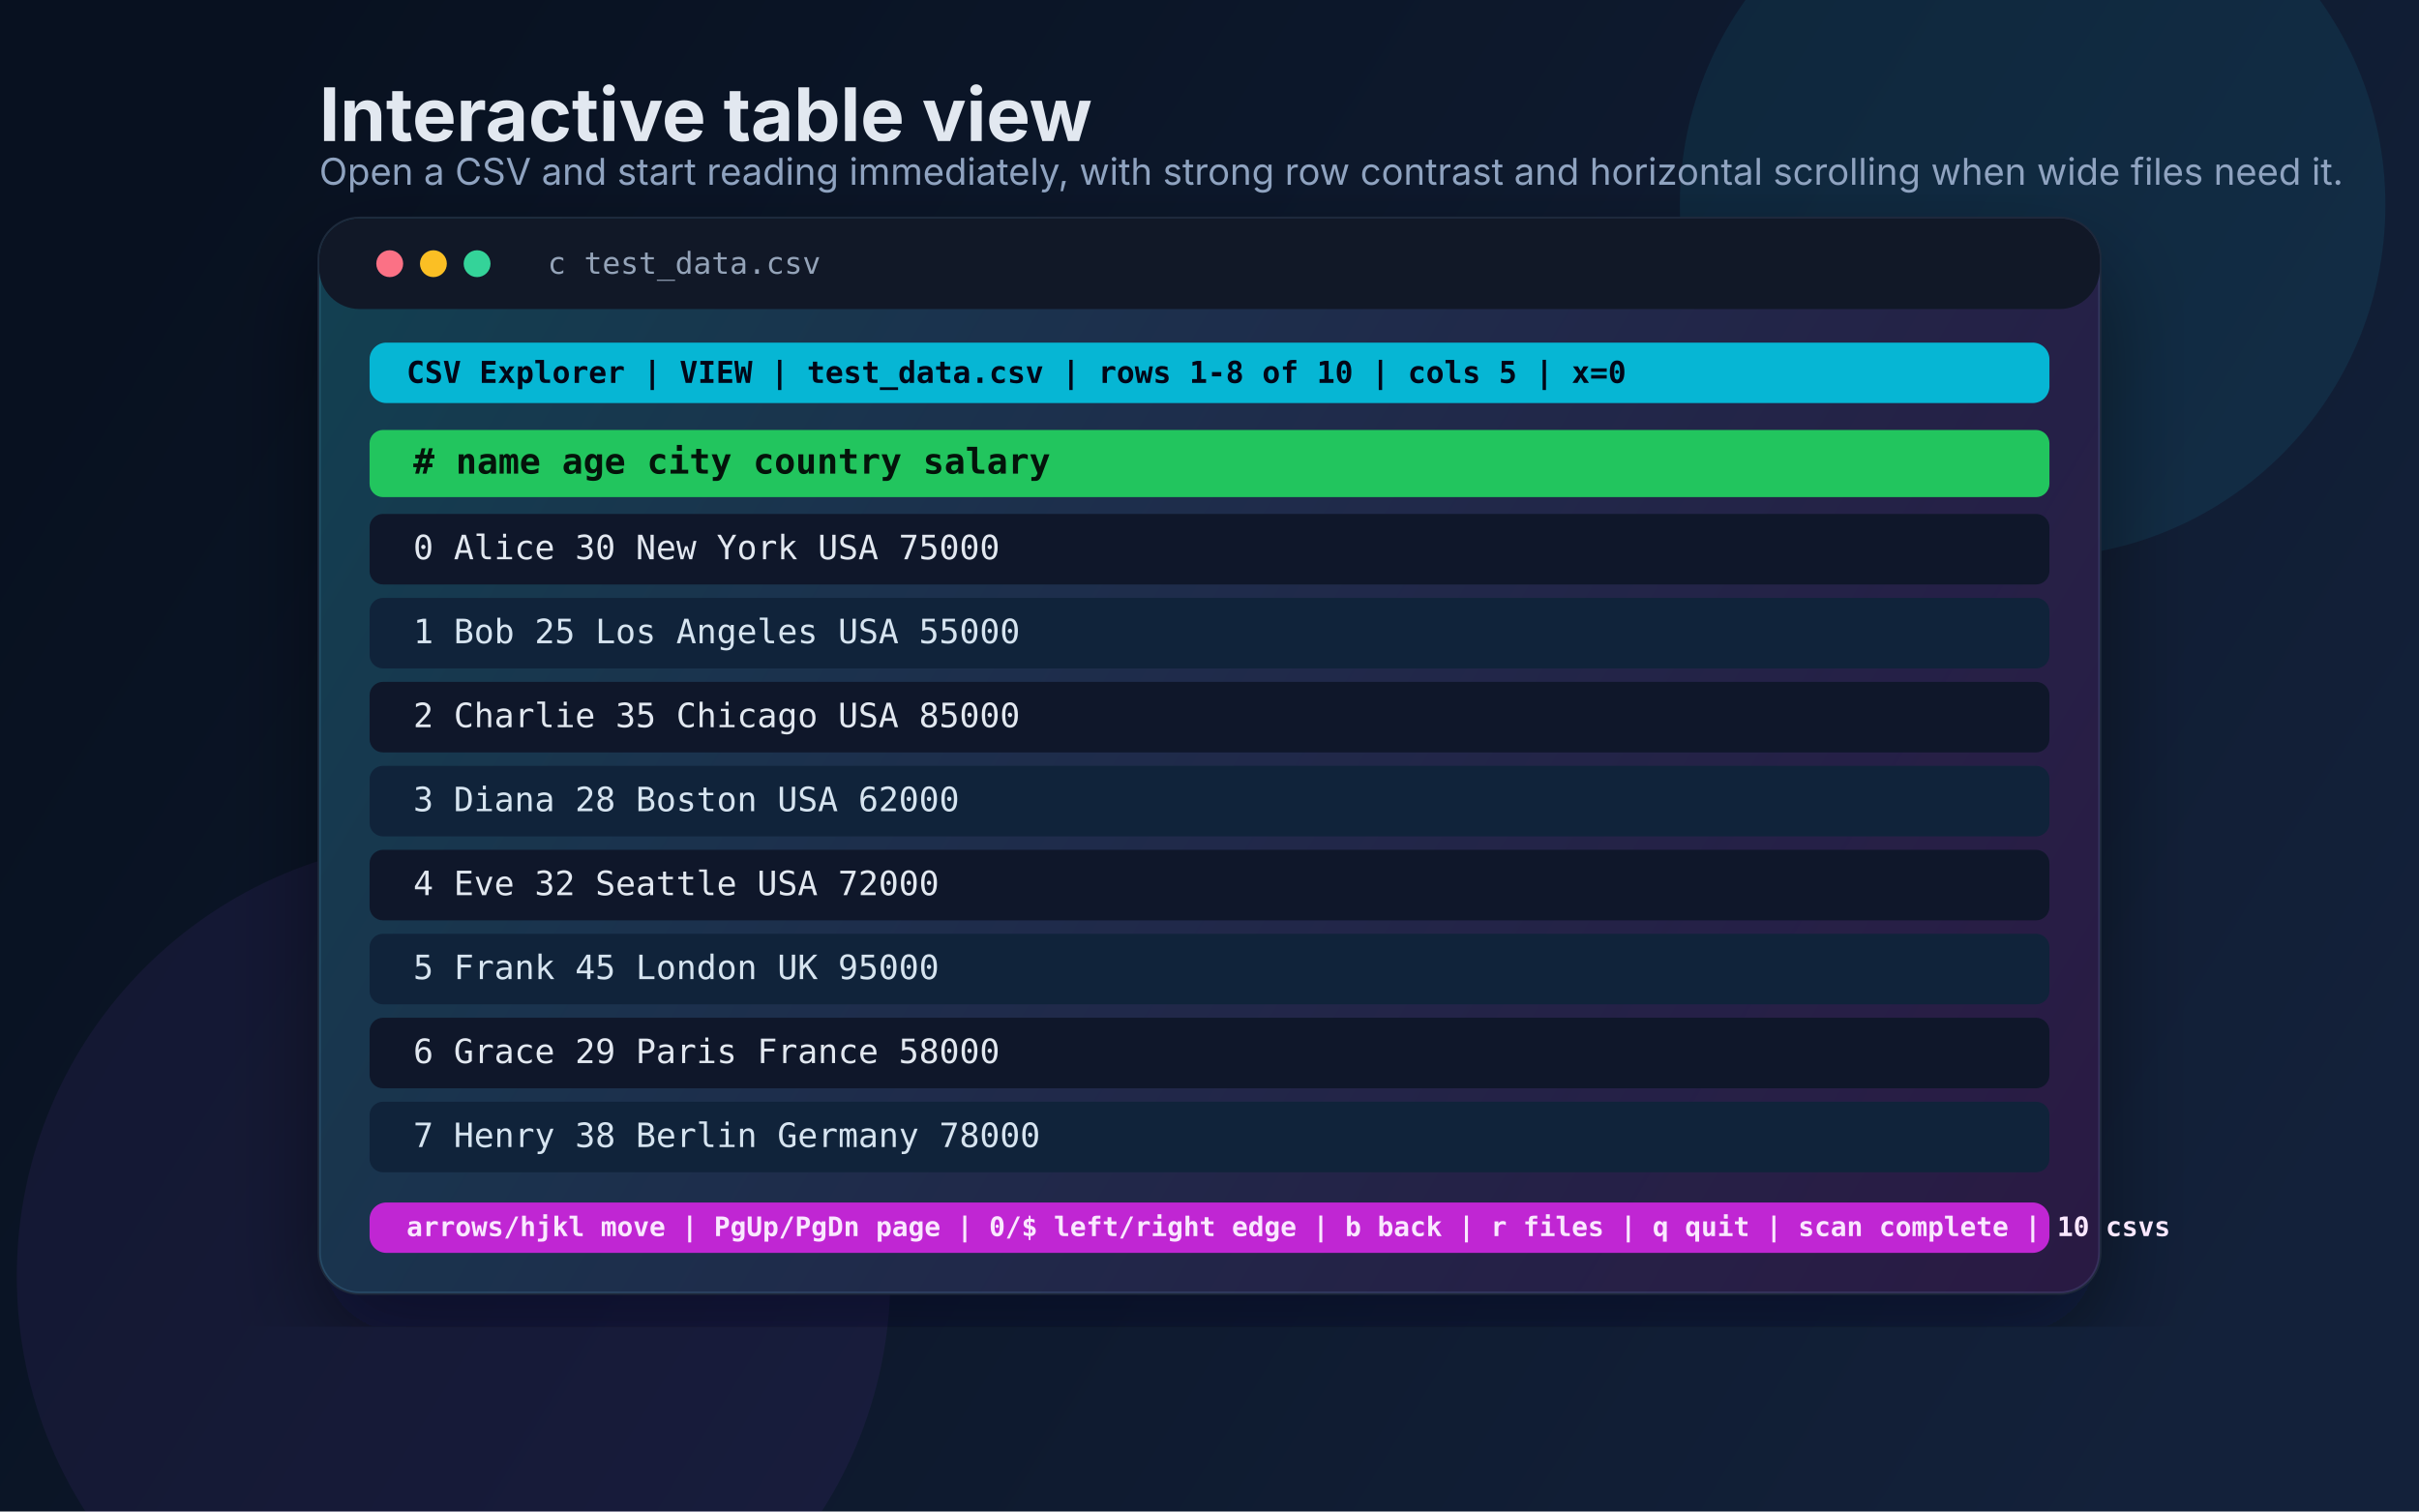
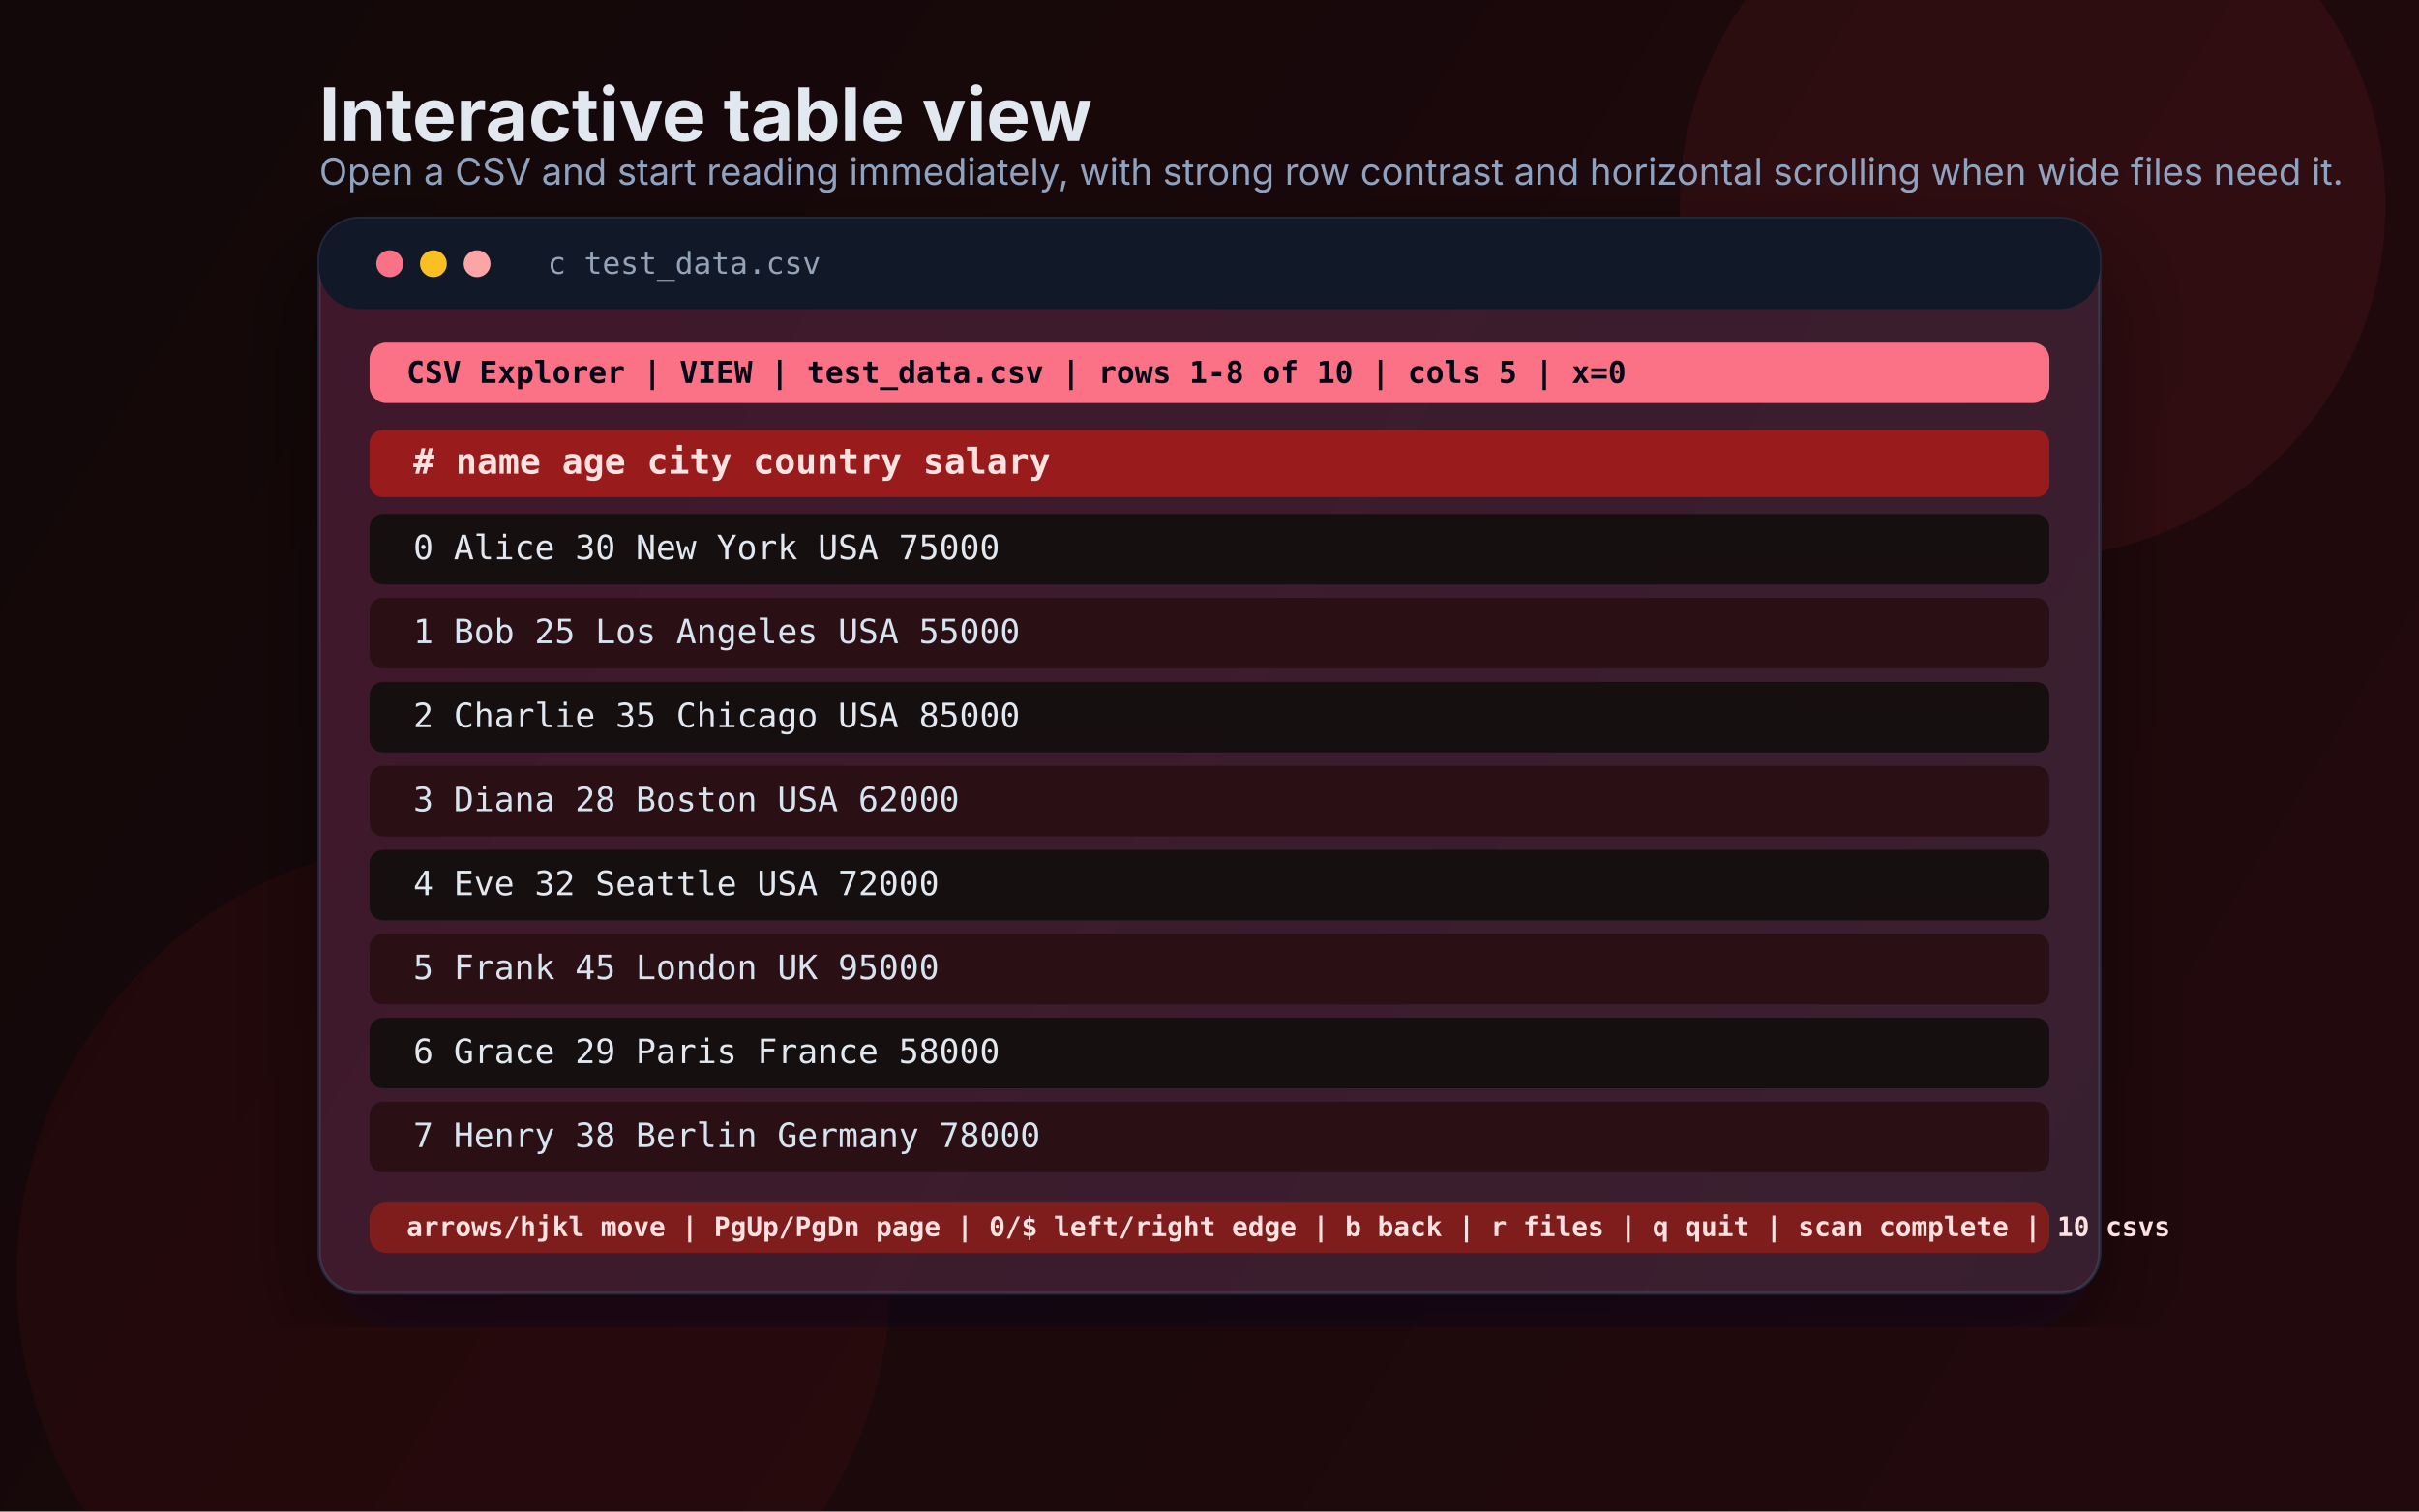
<svg xmlns="http://www.w3.org/2000/svg" width="1440" height="900" viewBox="0 0 1440 900" fill="none">
  <defs>
    <linearGradient id="bg" x1="120" y1="80" x2="1320" y2="820" gradientUnits="userSpaceOnUse">
-       <stop stop-color="#081120" />
-       <stop offset="1" stop-color="#13213A" />
+       <stop stop-color="#130809" />
+       <stop offset="1" stop-color="#22090D" />
    </linearGradient>
    <linearGradient id="glow" x1="220" y1="160" x2="1220" y2="760" gradientUnits="userSpaceOnUse">
-       <stop stop-color="#22D3EE" stop-opacity="0.25" />
-       <stop offset="1" stop-color="#A855F7" stop-opacity="0.18" />
+       <stop stop-color="#F43F5E" stop-opacity="0.22" />
+       <stop offset="1" stop-color="#FB7185" stop-opacity="0.18" />
    </linearGradient>
    <filter id="shadow" x="140" y="90" width="1160" height="700" filterUnits="userSpaceOnUse" color-interpolation-filters="sRGB">
      <feDropShadow dx="0" dy="26" stdDeviation="28" flood-color="#020617" flood-opacity="0.45" />
    </filter>
  </defs>
  <rect width="1440" height="900" fill="url(#bg)" />
-   <circle cx="1210" cy="122" r="210" fill="#22D3EE" fill-opacity="0.08" />
-   <circle cx="270" cy="760" r="260" fill="#A855F7" fill-opacity="0.07" />
+   <circle cx="1210" cy="122" r="210" fill="#EF4444" fill-opacity="0.08" />
+   <circle cx="270" cy="760" r="260" fill="#B91C1C" fill-opacity="0.08" />
  <rect x="190" y="130" width="1060" height="640" rx="24" fill="#09111F" filter="url(#shadow)" />
  <rect x="190" y="130" width="1060" height="640" rx="24" stroke="#1E293B" stroke-width="2" />
  <rect x="190" y="130" width="1060" height="640" rx="24" fill="url(#glow)" />
  <rect x="190" y="130" width="1060" height="54" rx="24" fill="#111827" />
  <circle cx="232" cy="157" r="8" fill="#FB7185" />
  <circle cx="258" cy="157" r="8" fill="#FBBF24" />
-   <circle cx="284" cy="157" r="8" fill="#34D399" />
+   <circle cx="284" cy="157" r="8" fill="#FCA5A5" />
  <text x="326" y="163" fill="#94A3B8" font-family="ui-monospace, SFMono-Regular, Menlo, Consolas, monospace" font-size="18">c test_data.csv</text>
-   <rect x="220" y="204" width="1000" height="36" rx="10" fill="#06B6D4" />
+   <rect x="220" y="204" width="1000" height="36" rx="10" fill="#FB7185" />
  <text x="242" y="228" fill="#020617" font-family="ui-monospace, SFMono-Regular, Menlo, Consolas, monospace" font-size="18" font-weight="700">CSV Explorer | VIEW | test_data.csv | rows 1-8 of 10 | cols 5 | x=0</text>
-   <rect x="220" y="256" width="1000" height="40" rx="8" fill="#22C55E" />
-   <text x="246" y="282" fill="#04130A" font-family="ui-monospace, SFMono-Regular, Menlo, Consolas, monospace" font-size="21" font-weight="700">#    name  age        city country  salary</text>
-   <rect x="220" y="306" width="1000" height="42" rx="8" fill="#0F172A" />
+   <rect x="220" y="256" width="1000" height="40" rx="8" fill="#991B1B" />
+   <text x="246" y="282" fill="#FEE2E2" font-family="ui-monospace, SFMono-Regular, Menlo, Consolas, monospace" font-size="21" font-weight="700">#    name  age        city country  salary</text>
+   <rect x="220" y="306" width="1000" height="42" rx="8" fill="#160F10" />
  <text x="246" y="333" fill="#E2E8F0" font-family="ui-monospace, SFMono-Regular, Menlo, Consolas, monospace" font-size="20">0   Alice   30    New York     USA   75000</text>
-   <rect x="220" y="356" width="1000" height="42" rx="8" fill="#10233A" />
+   <rect x="220" y="356" width="1000" height="42" rx="8" fill="#2A0F14" />
  <text x="246" y="383" fill="#D6E4F0" font-family="ui-monospace, SFMono-Regular, Menlo, Consolas, monospace" font-size="20">1     Bob   25 Los Angeles     USA   55000</text>
-   <rect x="220" y="406" width="1000" height="42" rx="8" fill="#0F172A" />
+   <rect x="220" y="406" width="1000" height="42" rx="8" fill="#160F10" />
  <text x="246" y="433" fill="#E2E8F0" font-family="ui-monospace, SFMono-Regular, Menlo, Consolas, monospace" font-size="20">2 Charlie   35     Chicago     USA   85000</text>
-   <rect x="220" y="456" width="1000" height="42" rx="8" fill="#10233A" />
+   <rect x="220" y="456" width="1000" height="42" rx="8" fill="#2A0F14" />
  <text x="246" y="483" fill="#D6E4F0" font-family="ui-monospace, SFMono-Regular, Menlo, Consolas, monospace" font-size="20">3   Diana   28      Boston     USA   62000</text>
-   <rect x="220" y="506" width="1000" height="42" rx="8" fill="#0F172A" />
+   <rect x="220" y="506" width="1000" height="42" rx="8" fill="#160F10" />
  <text x="246" y="533" fill="#E2E8F0" font-family="ui-monospace, SFMono-Regular, Menlo, Consolas, monospace" font-size="20">4     Eve   32     Seattle     USA   72000</text>
-   <rect x="220" y="556" width="1000" height="42" rx="8" fill="#10233A" />
+   <rect x="220" y="556" width="1000" height="42" rx="8" fill="#2A0F14" />
  <text x="246" y="583" fill="#D6E4F0" font-family="ui-monospace, SFMono-Regular, Menlo, Consolas, monospace" font-size="20">5   Frank   45      London      UK   95000</text>
-   <rect x="220" y="606" width="1000" height="42" rx="8" fill="#0F172A" />
+   <rect x="220" y="606" width="1000" height="42" rx="8" fill="#160F10" />
  <text x="246" y="633" fill="#E2E8F0" font-family="ui-monospace, SFMono-Regular, Menlo, Consolas, monospace" font-size="20">6   Grace   29       Paris  France   58000</text>
-   <rect x="220" y="656" width="1000" height="42" rx="8" fill="#10233A" />
+   <rect x="220" y="656" width="1000" height="42" rx="8" fill="#2A0F14" />
  <text x="246" y="683" fill="#D6E4F0" font-family="ui-monospace, SFMono-Regular, Menlo, Consolas, monospace" font-size="20">7   Henry   38      Berlin Germany   78000</text>
-   <rect x="220" y="716" width="1000" height="30" rx="10" fill="#C026D3" />
-   <text x="242" y="736" fill="#FAE8FF" font-family="ui-monospace, SFMono-Regular, Menlo, Consolas, monospace" font-size="16" font-weight="700">arrows/hjkl move | PgUp/PgDn page | 0/$ left/right edge | b back | r files | q quit | scan complete | 10 csvs</text>
+   <rect x="220" y="716" width="1000" height="30" rx="10" fill="#7F1D1D" />
+   <text x="242" y="736" fill="#FEE2E2" font-family="ui-monospace, SFMono-Regular, Menlo, Consolas, monospace" font-size="16" font-weight="700">arrows/hjkl move | PgUp/PgDn page | 0/$ left/right edge | b back | r files | q quit | scan complete | 10 csvs</text>
  <text x="190" y="84" fill="#E2E8F0" font-family="Inter, Segoe UI, Arial, sans-serif" font-size="44" font-weight="700">Interactive table view</text>
  <text x="190" y="110" fill="#8FA3C0" font-family="Inter, Segoe UI, Arial, sans-serif" font-size="22">Open a CSV and start reading immediately, with strong row contrast and horizontal scrolling when wide files need it.</text>
</svg>
